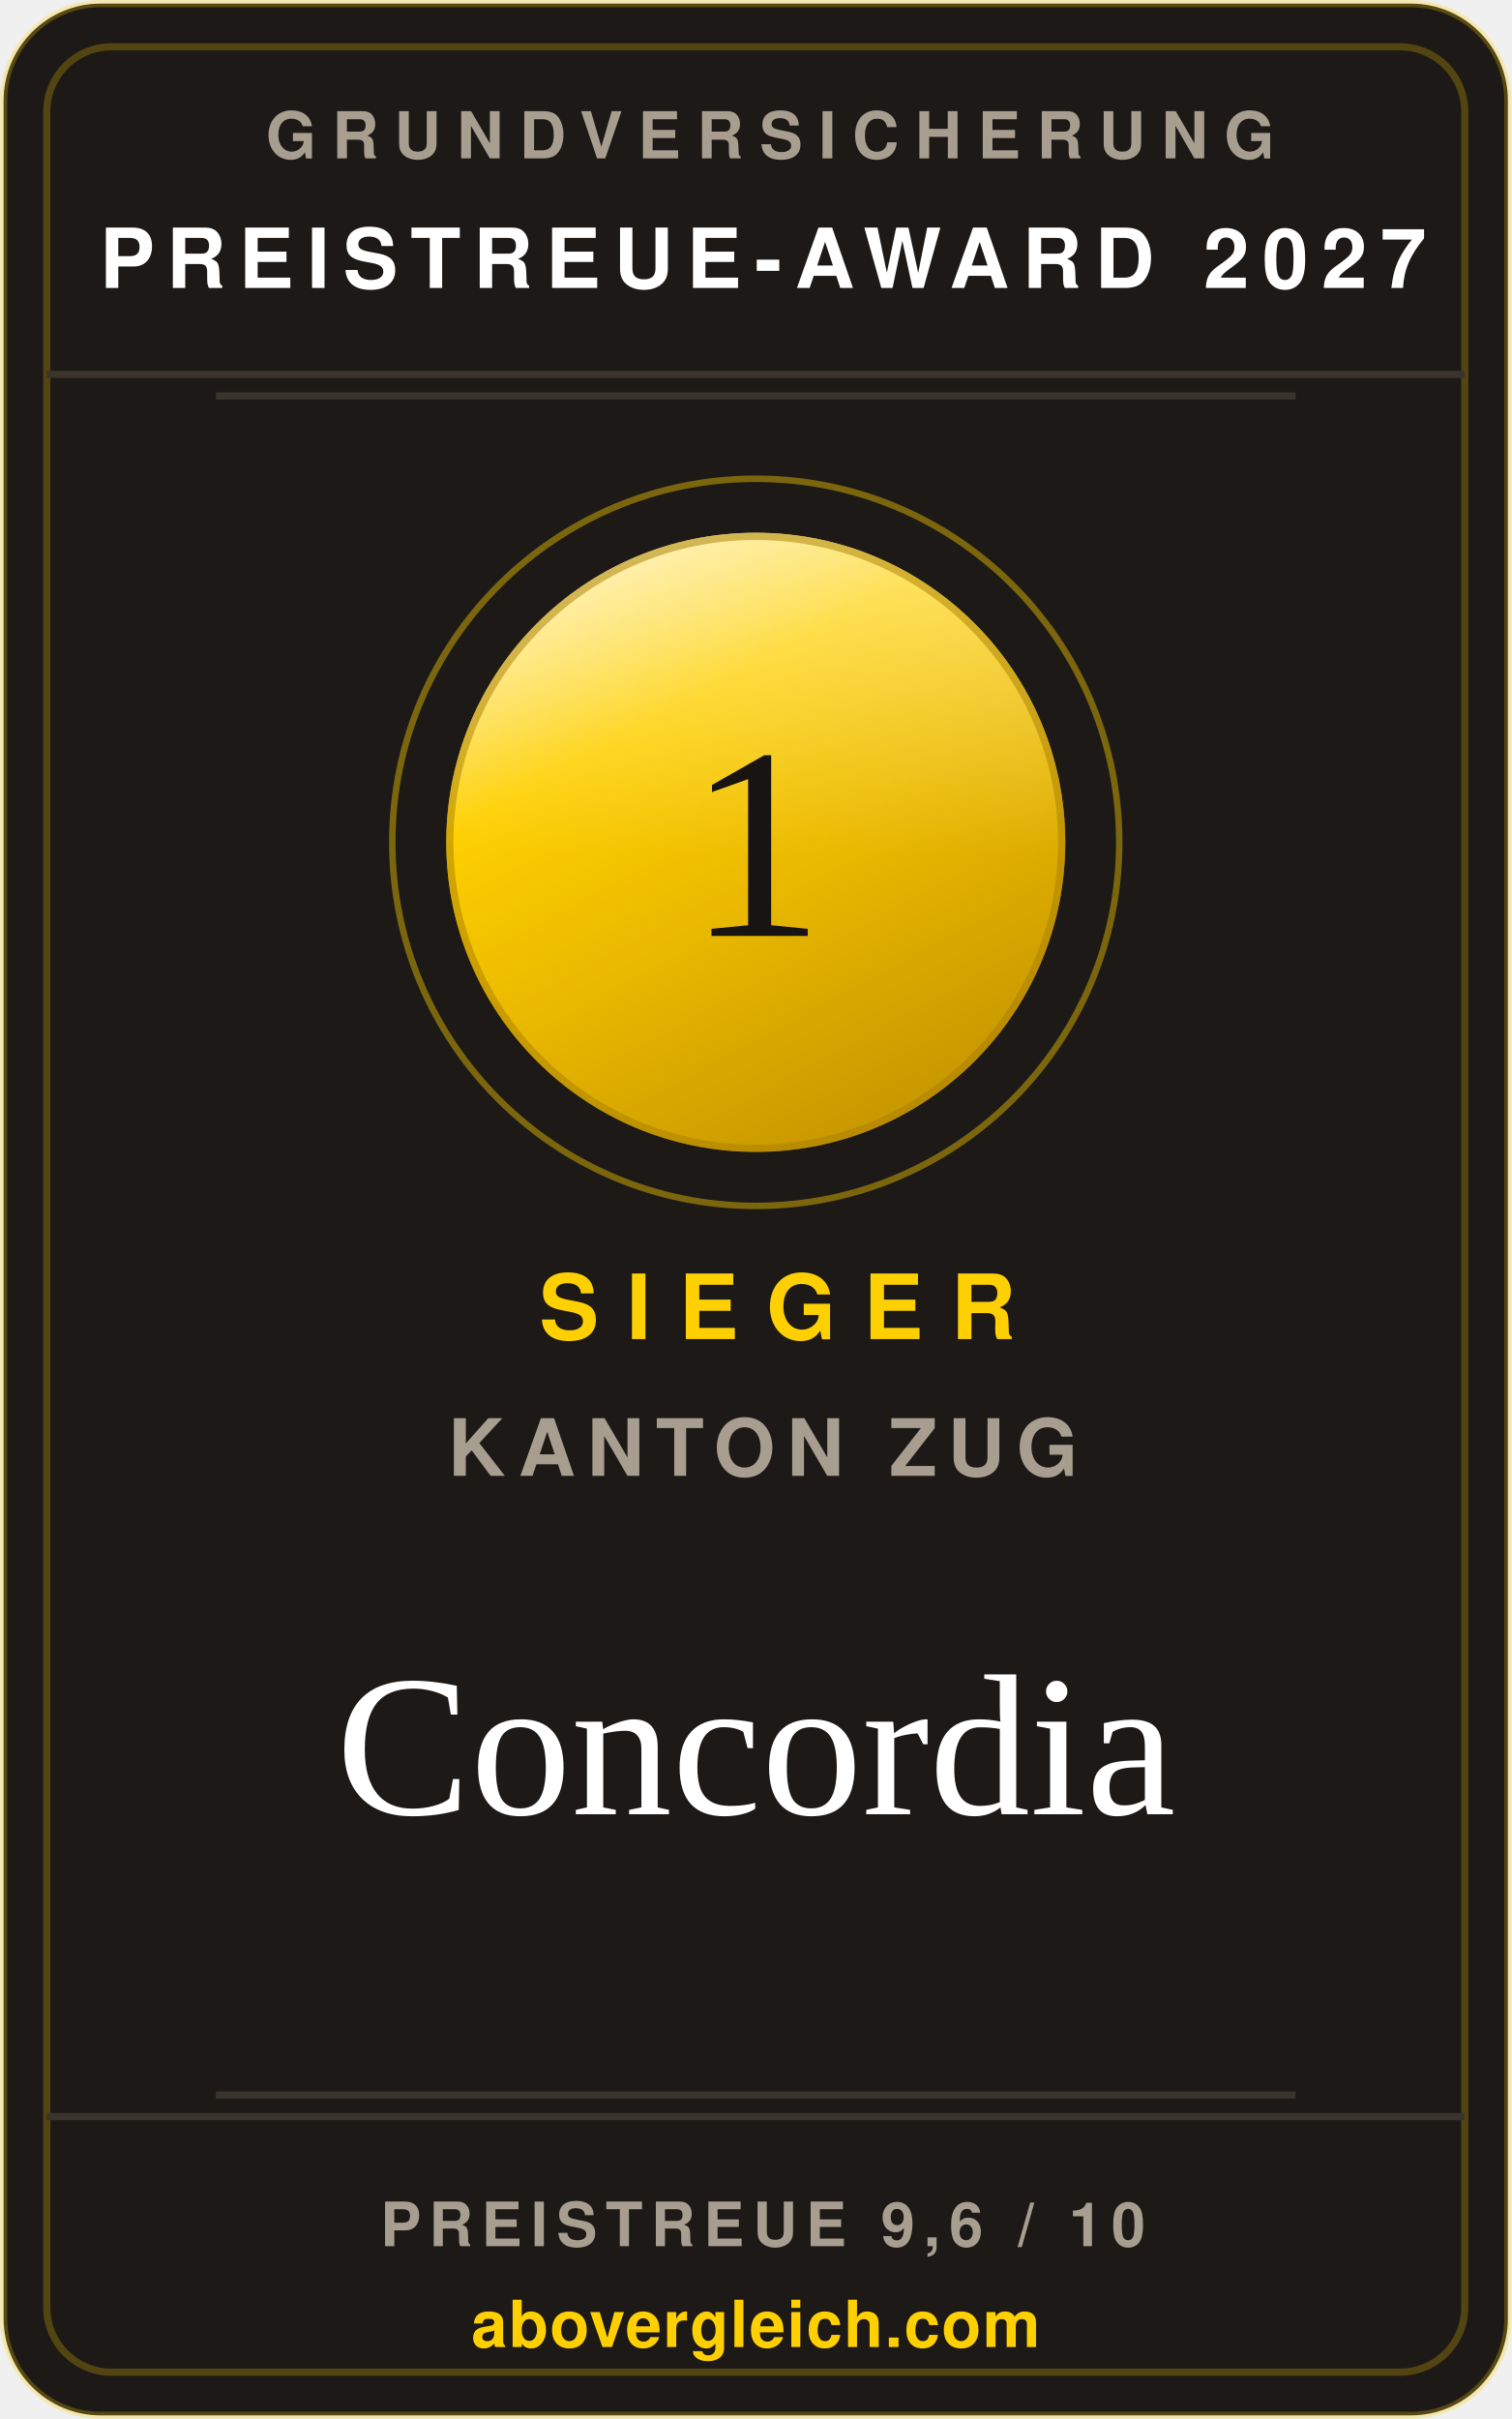
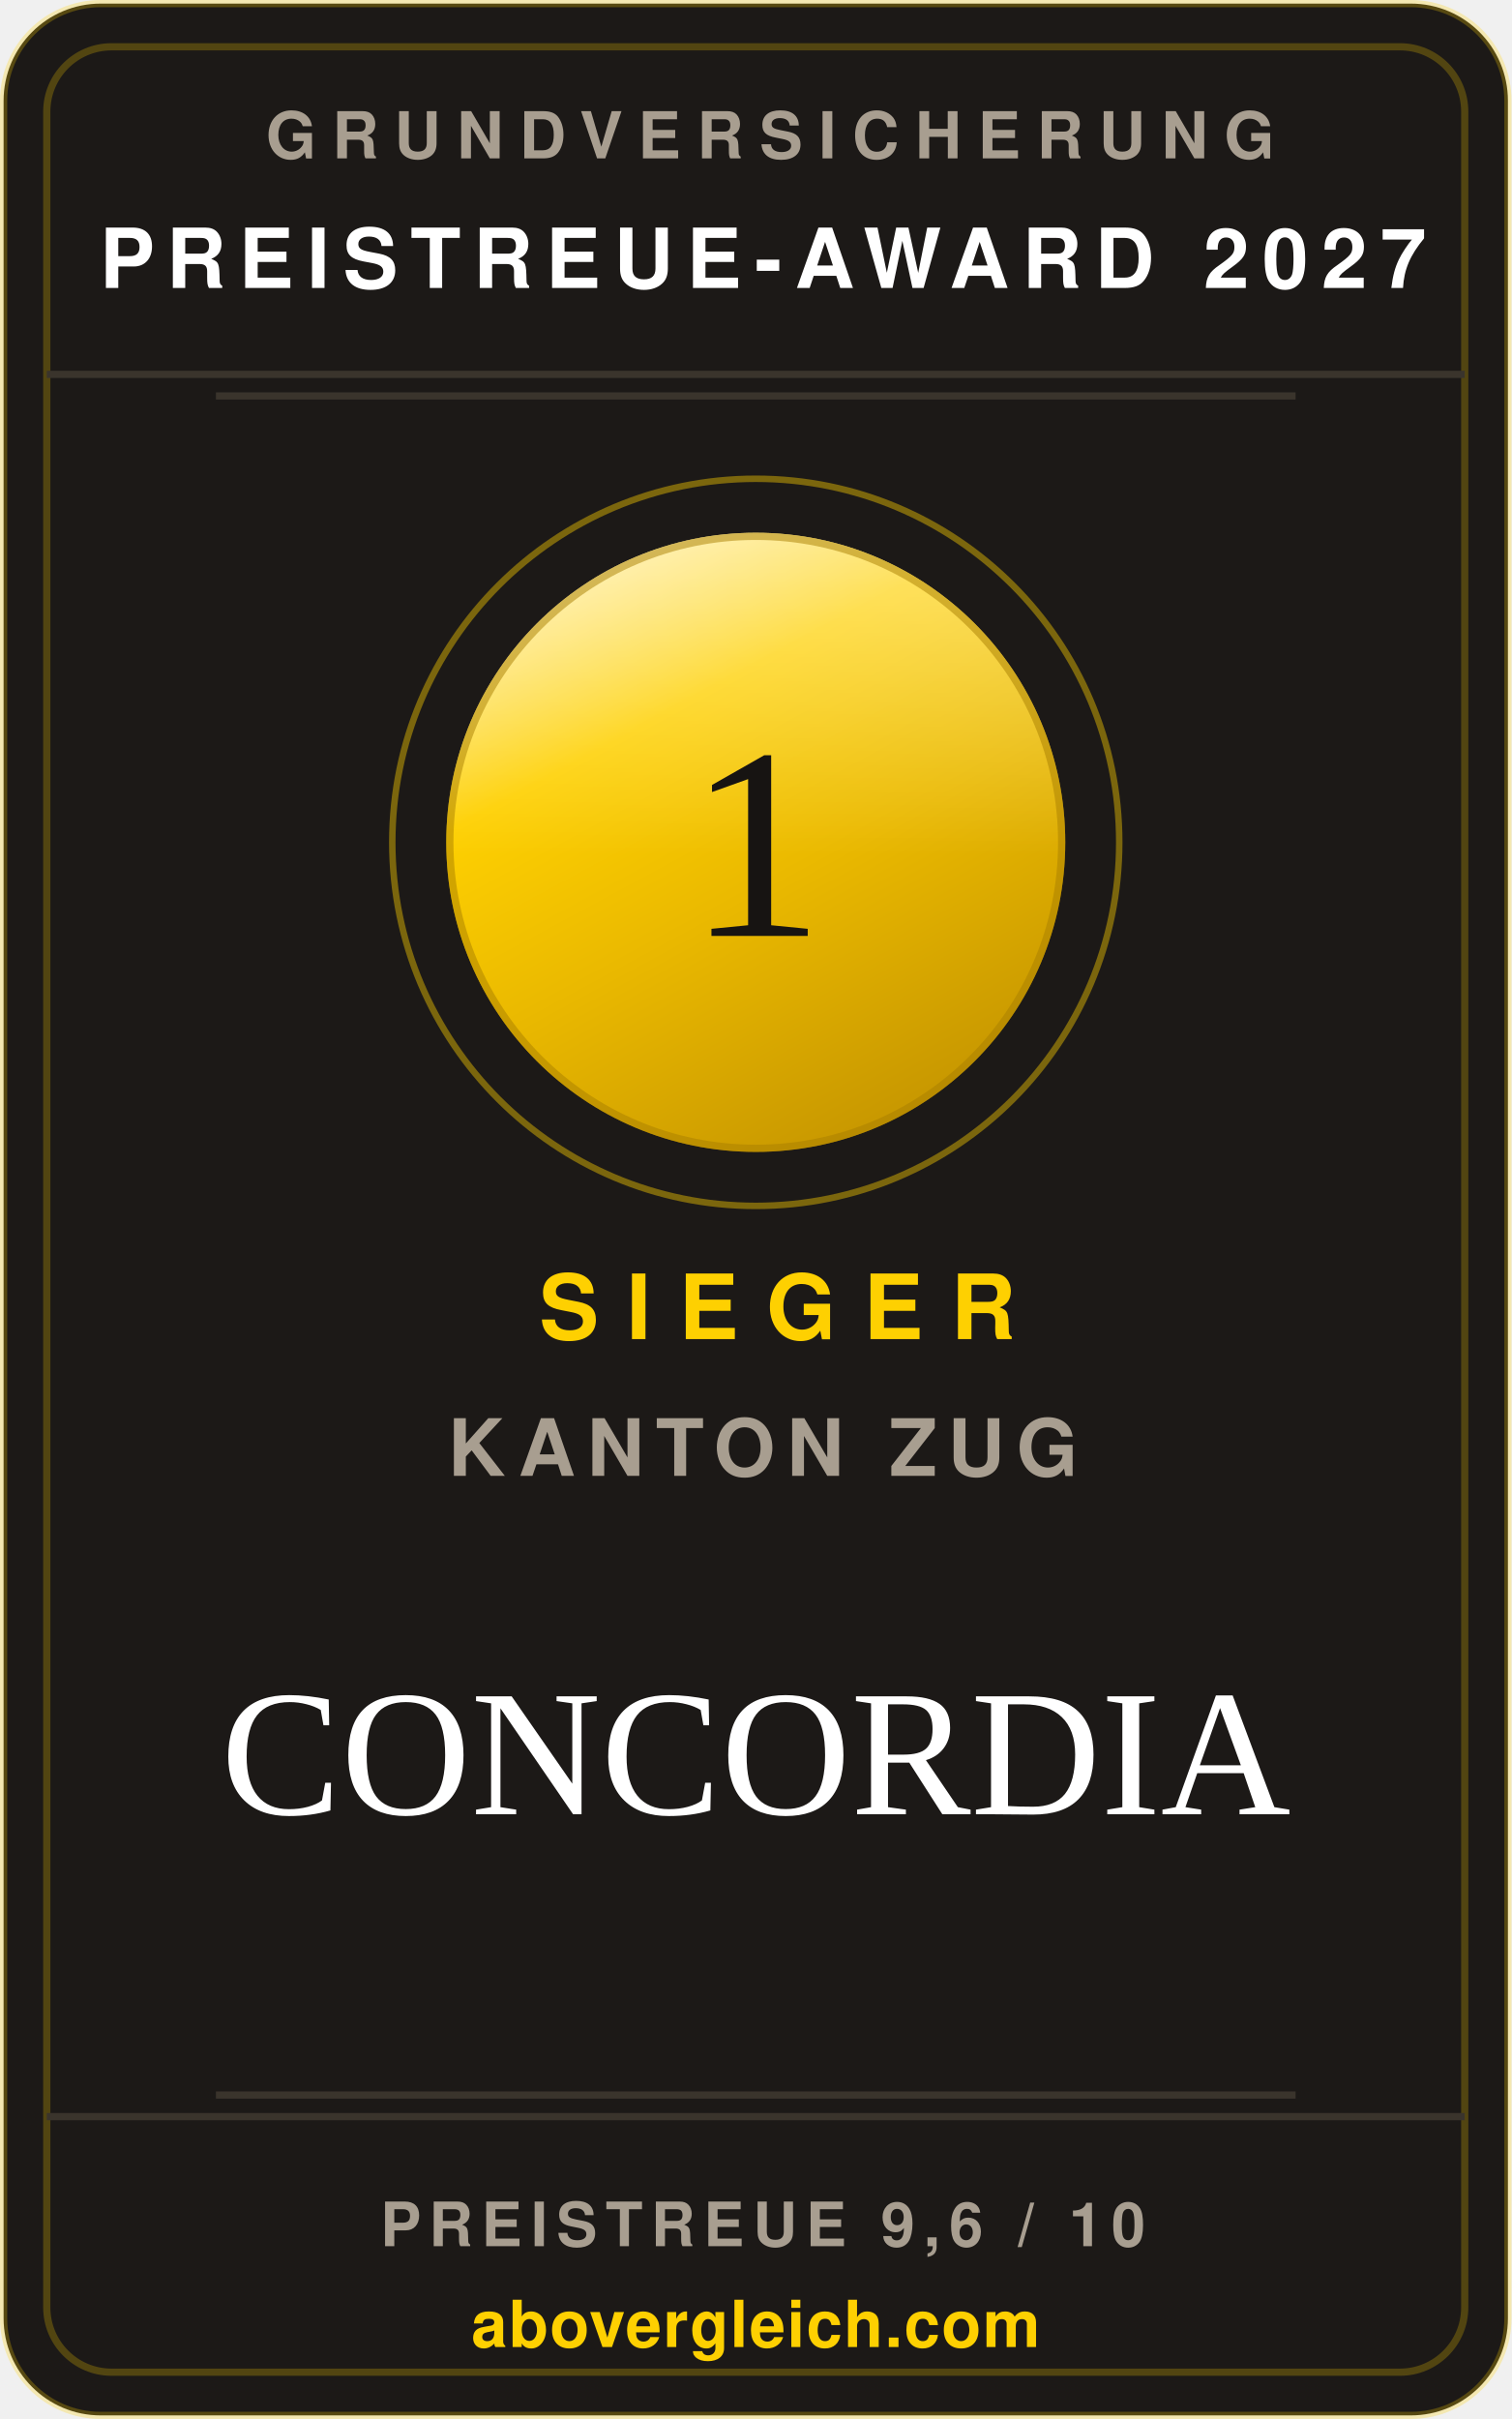
- <svg xmlns="http://www.w3.org/2000/svg" width="240" height="384" viewBox="0 0 210 336" role="img" aria-label="abovergleich Preistreue-Award 2027: Preistreueste Krankenkasse im Kanton Zug 2027, Concordia">
+ <svg xmlns="http://www.w3.org/2000/svg" width="240" height="384" viewBox="0 0 210 336" role="img" aria-label="abovergleich Preistreue-Award 2027: Preistreueste Krankenkasse im Kanton Zug 2027, CONCORDIA">
  <style>.s{font-family:'Helvetica Neue',Helvetica,Arial,sans-serif}.v{font-family:Georgia,'Times New Roman',serif}</style>
  <defs>
    <linearGradient id="metall" x1="0.18" y1="0" x2="0.72" y2="1">
      <stop offset="0%" stop-color="#ffeea6" />
      <stop offset="30%" stop-color="#fed001" />
      <stop offset="58%" stop-color="#eab900" />
      <stop offset="100%" stop-color="#c49400" />
    </linearGradient>
    <linearGradient id="glanz" x1="0" y1="0" x2="0" y2="1">
      <stop offset="0%" stop-color="#ffffff" stop-opacity="0.42" />
      <stop offset="52%" stop-color="#ffffff" stop-opacity="0" />
    </linearGradient>
  </defs>
  <rect x="0.5" y="0.5" width="209" height="335" rx="13.5" fill="#1c1917" stroke="rgba(254,208,1,0.26)" />
  <rect x="6.5" y="6.5" width="197" height="323" rx="9" fill="none" stroke="rgba(254,208,1,0.24)" />
  <text class="s" x="107" y="22" text-anchor="middle" font-size="9" font-weight="700" letter-spacing="2.2" fill="#a89e90">GRUNDVERSICHERUNG</text>
  <text class="s" x="106" y="40" text-anchor="middle" font-size="11.5" font-weight="700" letter-spacing="1.8" fill="#ffffff">PREISTREUE-AWARD 2027</text>
  <line x1="6.5" y1="52" x2="203.5" y2="52" stroke="#3a342c" />
  <line x1="30" y1="55" x2="180" y2="55" stroke="#3a342c" />
  <circle cx="105" cy="117" r="50.5" fill="none" stroke="rgba(254,208,1,0.42)" stroke-width="0.9" />
  <circle cx="105" cy="117" r="43" fill="url(#metall)" />
  <circle cx="105" cy="117" r="43" fill="url(#glanz)" />
  <circle cx="105" cy="117" r="42.5" fill="none" stroke="#a97f00" stroke-opacity="0.5" stroke-width="1" />
  <text class="v" x="105" y="130" text-anchor="middle" font-size="38" fill="#171412">1</text>
  <text class="s" x="108" y="186" text-anchor="middle" font-size="12.5" font-weight="700" letter-spacing="3.8" fill="#fed001">SIEGER</text>
  <text class="s" x="106" y="205" text-anchor="middle" font-size="11" font-weight="600" letter-spacing="1.6" fill="#a89e90">KANTON ZUG</text>
-   <text class="v" x="105" y="252" text-anchor="middle" font-size="28" fill="#ffffff">Concordia</text>
+   <text class="v" x="105" y="252" text-anchor="middle" font-size="25" fill="#ffffff">CONCORDIA</text>
  <line x1="30" y1="291" x2="180" y2="291" stroke="#3a342c" />
  <line x1="6.5" y1="294" x2="203.5" y2="294" stroke="#3a342c" />
  <text class="s" x="106" y="312" text-anchor="middle" font-size="8.5" font-weight="700" letter-spacing="1.2" fill="#a89e90">PREISTREUE 9,6 / 10</text>
  <text class="s" x="105" y="326" text-anchor="middle" font-size="9" font-weight="700" letter-spacing="0.2" fill="#fed001">abovergleich.com</text>
</svg>
